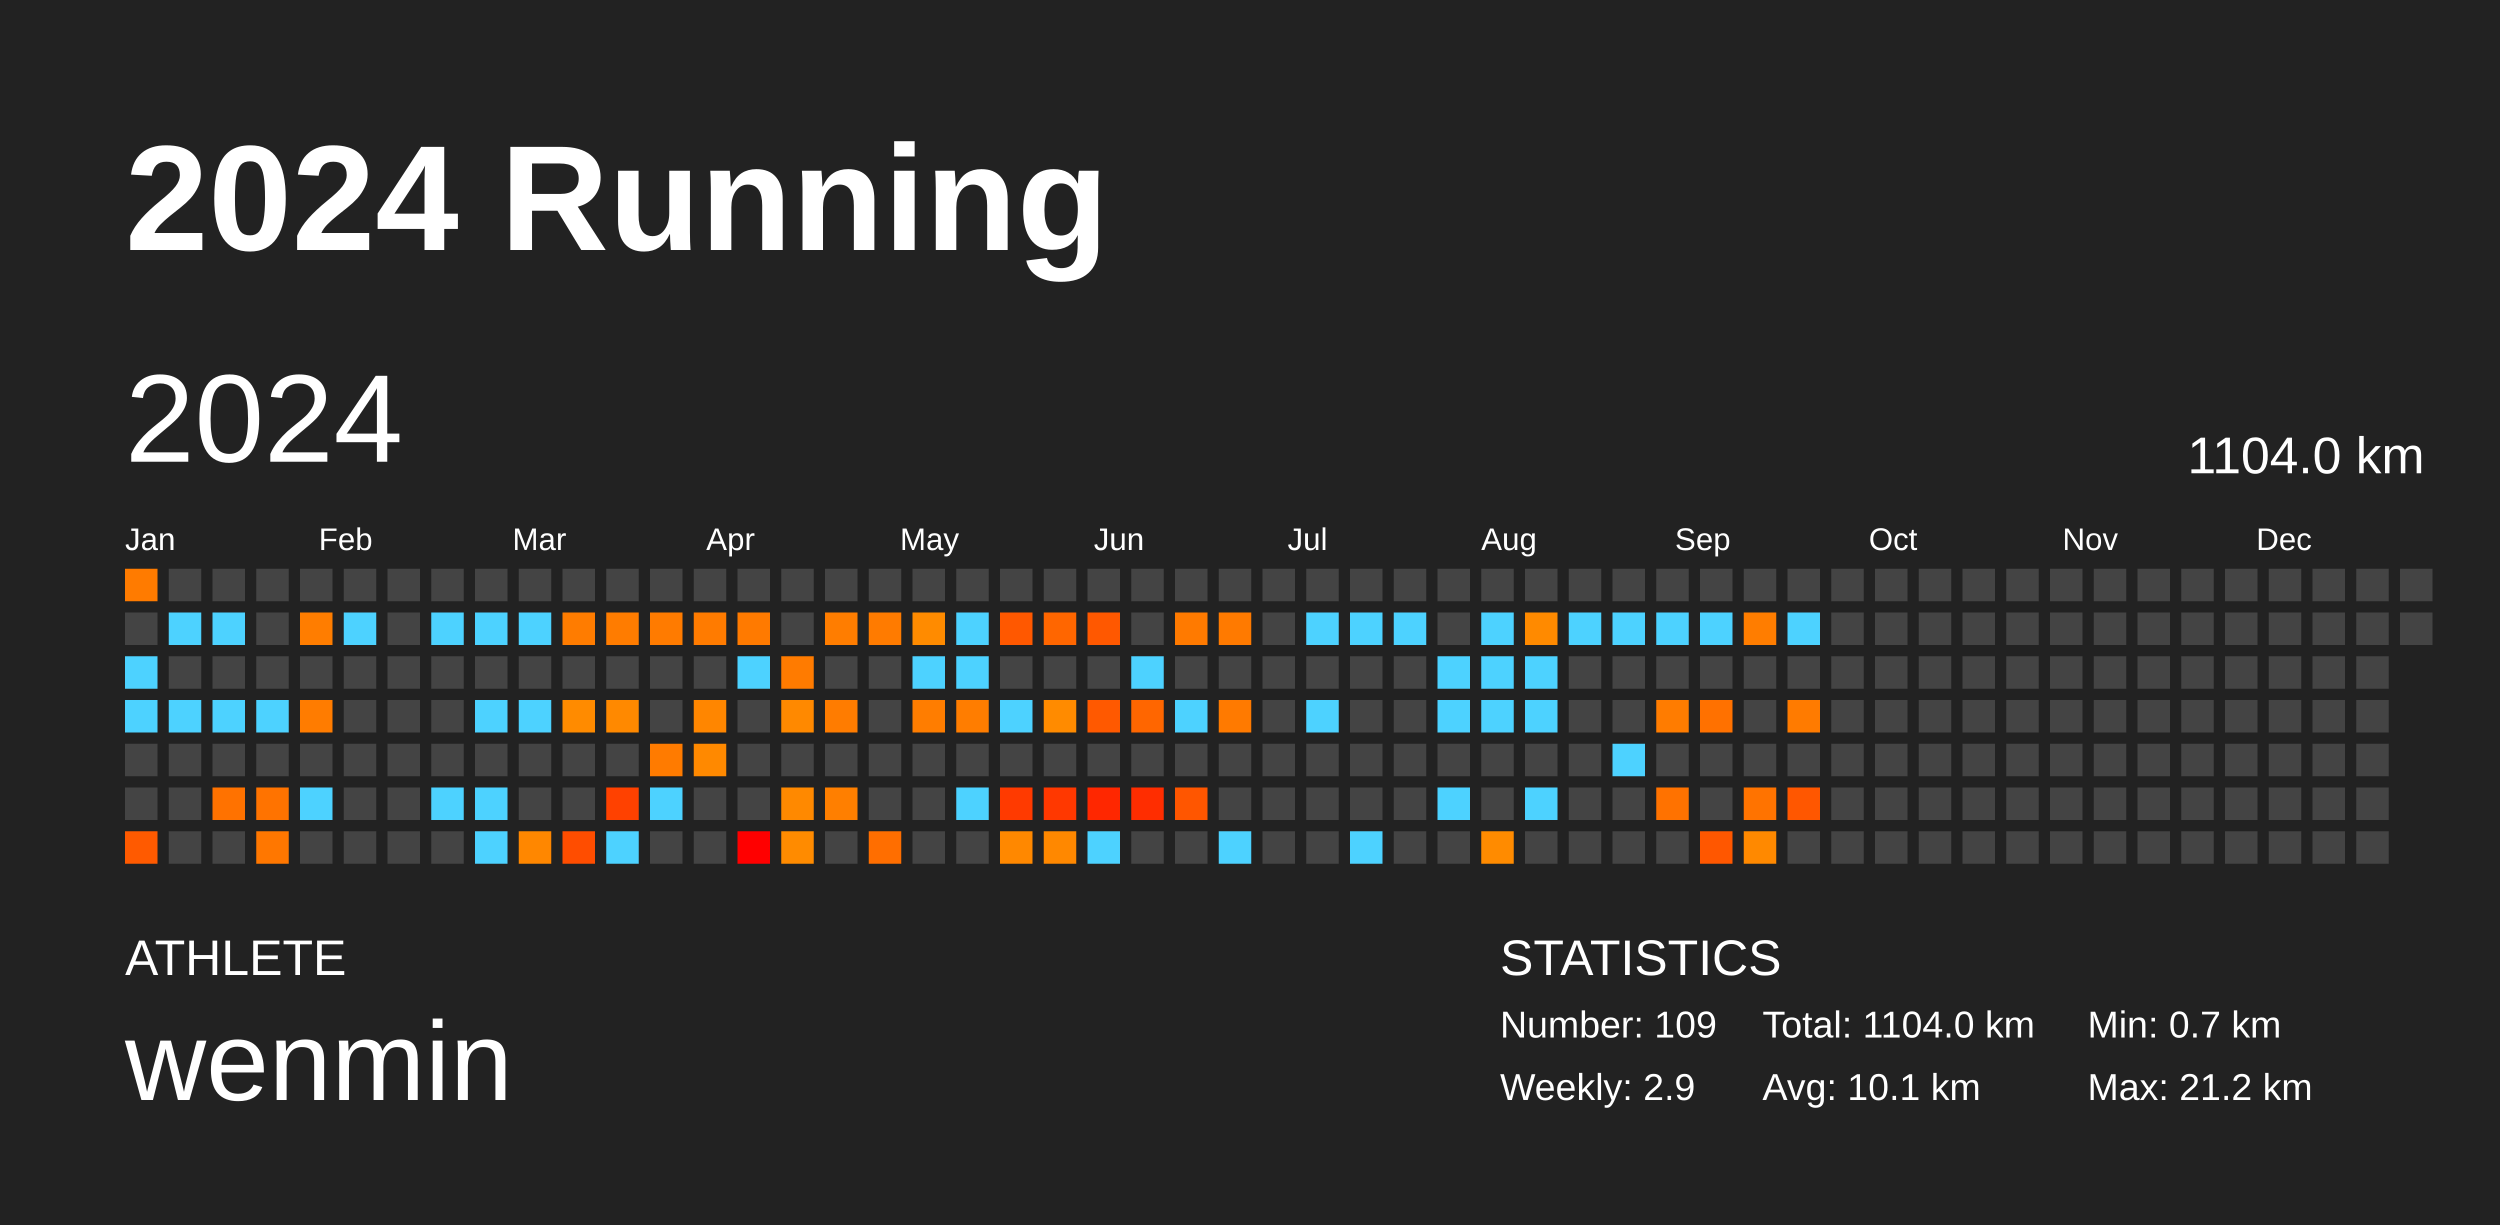
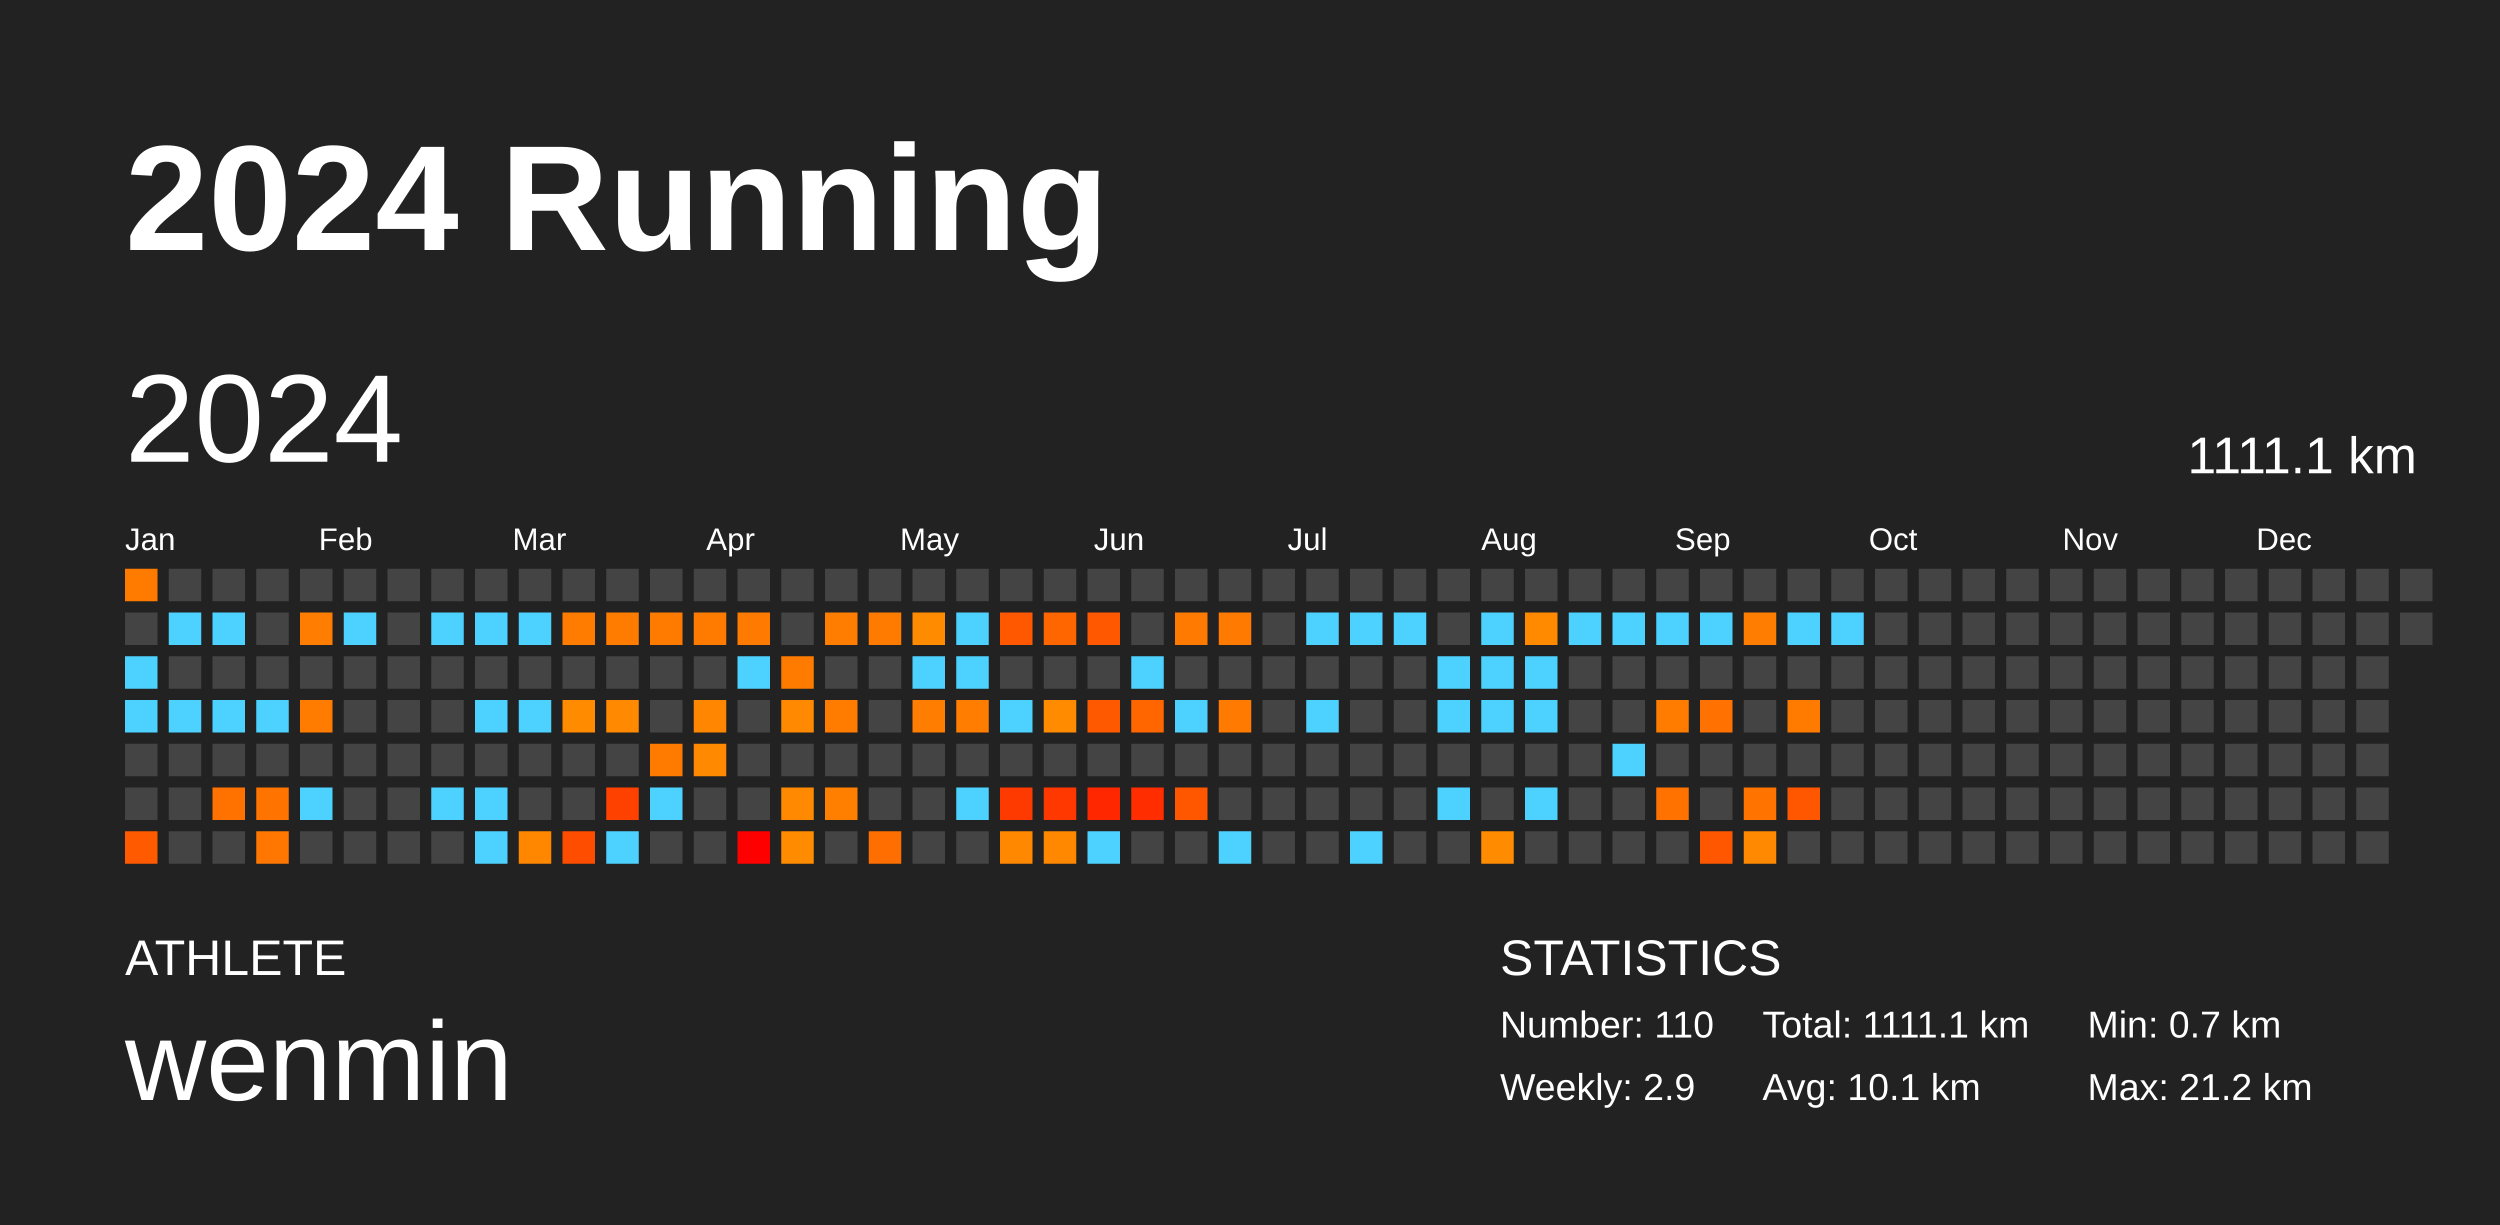
<svg xmlns="http://www.w3.org/2000/svg" baseProfile="full" height="98mm" version="1.1" viewBox="0,0,200,98" width="200mm">
  <defs />
  <rect fill="#222222" height="98" width="200" x="0" y="0" />
  <text fill="#FFFFFF" style="font-size:12px; font-family:Arial; font-weight:bold;" x="10" y="20">2024 Running</text>
  <text fill="#FFFFFF" style="font-size:4px; font-family:Arial" x="10" y="78">ATHLETE</text>
  <text fill="#FFFFFF" style="font-size:9px; font-family:Arial" x="10" y="88">wenmin</text>
  <text fill="#FFFFFF" style="font-size:4px; font-family:Arial" x="120" y="78">STATISTICS</text>
-   <text fill="#FFFFFF" style="font-size:3px; font-family:Arial" x="120" y="83">Number: 109</text>
+   <text fill="#FFFFFF" style="font-size:3px; font-family:Arial" x="120" y="83">Number: 110</text>
  <text fill="#FFFFFF" style="font-size:3px; font-family:Arial" x="120" y="88">Weekly: 2.9</text>
-   <text fill="#FFFFFF" style="font-size:3px; font-family:Arial" x="141" y="83">Total: 1104.0 km</text>
+   <text fill="#FFFFFF" style="font-size:3px; font-family:Arial" x="141" y="83">Total: 1111.1 km</text>
  <text fill="#FFFFFF" style="font-size:3px; font-family:Arial" x="141" y="88">Avg: 10.1 km</text>
  <text fill="#FFFFFF" style="font-size:3px; font-family:Arial" x="167" y="83">Min: 0.7 km</text>
  <text fill="#FFFFFF" style="font-size:3px; font-family:Arial" x="167" y="88">Max: 21.2 km</text>
  <text dominant-baseline="hanging" fill="#FFFFFF" style="font-size:10.0px; font-family:Arial;" x="10" y="30">2024</text>
-   <text dominant-baseline="hanging" fill="#FFFFFF" style="font-size:4.125px; font-family:Arial;" x="175" y="35">1104.0 km</text>
+   <text dominant-baseline="hanging" fill="#FFFFFF" style="font-size:4.125px; font-family:Arial;" x="175" y="35">1111.1 km</text>
  <text fill="#FFFFFF" style="font-size:2.5px; font-family:Arial" x="10.0" y="44">Jan</text>
  <text fill="#FFFFFF" style="font-size:2.5px; font-family:Arial" x="25.5" y="44">Feb</text>
  <text fill="#FFFFFF" style="font-size:2.5px; font-family:Arial" x="41.0" y="44">Mar</text>
  <text fill="#FFFFFF" style="font-size:2.5px; font-family:Arial" x="56.5" y="44">Apr</text>
  <text fill="#FFFFFF" style="font-size:2.5px; font-family:Arial" x="72.0" y="44">May</text>
  <text fill="#FFFFFF" style="font-size:2.5px; font-family:Arial" x="87.5" y="44">Jun</text>
  <text fill="#FFFFFF" style="font-size:2.5px; font-family:Arial" x="103.0" y="44">Jul</text>
  <text fill="#FFFFFF" style="font-size:2.5px; font-family:Arial" x="118.5" y="44">Aug</text>
  <text fill="#FFFFFF" style="font-size:2.5px; font-family:Arial" x="134.0" y="44">Sep</text>
  <text fill="#FFFFFF" style="font-size:2.5px; font-family:Arial" x="149.5" y="44">Oct</text>
  <text fill="#FFFFFF" style="font-size:2.5px; font-family:Arial" x="165.0" y="44">Nov</text>
  <text fill="#FFFFFF" style="font-size:2.5px; font-family:Arial" x="180.5" y="44">Dec</text>
  <rect fill="#ff7b00" height="2.6" width="2.6" x="10.0" y="45.5" />
  <rect fill="#444444" height="2.6" width="2.6" x="10.0" y="49.0" />
  <rect fill="#4dd2ff" height="2.6" width="2.6" x="10.0" y="52.5" />
  <rect fill="#4dd2ff" height="2.6" width="2.6" x="10.0" y="56.0" />
  <rect fill="#444444" height="2.6" width="2.6" x="10.0" y="59.5" />
  <rect fill="#444444" height="2.6" width="2.6" x="10.0" y="63.0" />
  <rect fill="#ff5a00" height="2.6" width="2.6" x="10.0" y="66.5" />
  <rect fill="#444444" height="2.6" width="2.6" x="13.5" y="45.5" />
  <rect fill="#4dd2ff" height="2.6" width="2.6" x="13.5" y="49.0" />
  <rect fill="#444444" height="2.6" width="2.6" x="13.5" y="52.5" />
  <rect fill="#4dd2ff" height="2.6" width="2.6" x="13.5" y="56.0" />
  <rect fill="#444444" height="2.6" width="2.6" x="13.5" y="59.5" />
  <rect fill="#444444" height="2.6" width="2.6" x="13.5" y="63.0" />
  <rect fill="#444444" height="2.6" width="2.6" x="13.5" y="66.5" />
  <rect fill="#444444" height="2.6" width="2.6" x="17.0" y="45.5" />
  <rect fill="#4dd2ff" height="2.6" width="2.6" x="17.0" y="49.0" />
  <rect fill="#444444" height="2.6" width="2.6" x="17.0" y="52.5" />
  <rect fill="#4dd2ff" height="2.6" width="2.6" x="17.0" y="56.0" />
  <rect fill="#444444" height="2.6" width="2.6" x="17.0" y="59.5" />
  <rect fill="#ff7200" height="2.6" width="2.6" x="17.0" y="63.0" />
  <rect fill="#444444" height="2.6" width="2.6" x="17.0" y="66.5" />
  <rect fill="#444444" height="2.6" width="2.6" x="20.5" y="45.5" />
  <rect fill="#444444" height="2.6" width="2.6" x="20.5" y="49.0" />
  <rect fill="#444444" height="2.6" width="2.6" x="20.5" y="52.5" />
  <rect fill="#4dd2ff" height="2.6" width="2.6" x="20.5" y="56.0" />
  <rect fill="#444444" height="2.6" width="2.6" x="20.5" y="59.5" />
  <rect fill="#ff7300" height="2.6" width="2.6" x="20.5" y="63.0" />
  <rect fill="#ff7700" height="2.6" width="2.6" x="20.5" y="66.5" />
  <rect fill="#444444" height="2.6" width="2.6" x="24.0" y="45.5" />
  <rect fill="#ff7d00" height="2.6" width="2.6" x="24.0" y="49.0" />
  <rect fill="#444444" height="2.6" width="2.6" x="24.0" y="52.5" />
  <rect fill="#ff7c00" height="2.6" width="2.6" x="24.0" y="56.0" />
  <rect fill="#444444" height="2.6" width="2.6" x="24.0" y="59.5" />
  <rect fill="#4dd2ff" height="2.6" width="2.6" x="24.0" y="63.0" />
  <rect fill="#444444" height="2.6" width="2.6" x="24.0" y="66.5" />
  <rect fill="#444444" height="2.6" width="2.6" x="27.5" y="45.5" />
  <rect fill="#4dd2ff" height="2.6" width="2.6" x="27.5" y="49.0" />
  <rect fill="#444444" height="2.6" width="2.6" x="27.5" y="52.5" />
  <rect fill="#444444" height="2.6" width="2.6" x="27.5" y="56.0" />
  <rect fill="#444444" height="2.6" width="2.6" x="27.5" y="59.5" />
  <rect fill="#444444" height="2.6" width="2.6" x="27.5" y="63.0" />
  <rect fill="#444444" height="2.6" width="2.6" x="27.5" y="66.5" />
  <rect fill="#444444" height="2.6" width="2.6" x="31.0" y="45.5" />
  <rect fill="#444444" height="2.6" width="2.6" x="31.0" y="49.0" />
  <rect fill="#444444" height="2.6" width="2.6" x="31.0" y="52.5" />
  <rect fill="#444444" height="2.6" width="2.6" x="31.0" y="56.0" />
  <rect fill="#444444" height="2.6" width="2.6" x="31.0" y="59.5" />
  <rect fill="#444444" height="2.6" width="2.6" x="31.0" y="63.0" />
  <rect fill="#444444" height="2.6" width="2.6" x="31.0" y="66.5" />
  <rect fill="#444444" height="2.6" width="2.6" x="34.5" y="45.5" />
  <rect fill="#4dd2ff" height="2.6" width="2.6" x="34.5" y="49.0" />
  <rect fill="#444444" height="2.6" width="2.6" x="34.5" y="52.5" />
  <rect fill="#444444" height="2.6" width="2.6" x="34.5" y="56.0" />
  <rect fill="#444444" height="2.6" width="2.6" x="34.5" y="59.5" />
  <rect fill="#4dd2ff" height="2.6" width="2.6" x="34.5" y="63.0" />
  <rect fill="#444444" height="2.6" width="2.6" x="34.5" y="66.5" />
  <rect fill="#444444" height="2.6" width="2.6" x="38.0" y="45.5" />
  <rect fill="#4dd2ff" height="2.6" width="2.6" x="38.0" y="49.0" />
  <rect fill="#444444" height="2.6" width="2.6" x="38.0" y="52.5" />
  <rect fill="#4dd2ff" height="2.6" width="2.6" x="38.0" y="56.0" />
  <rect fill="#444444" height="2.6" width="2.6" x="38.0" y="59.5" />
  <rect fill="#4dd2ff" height="2.6" width="2.6" x="38.0" y="63.0" />
  <rect fill="#4dd2ff" height="2.6" width="2.6" x="38.0" y="66.5" />
  <rect fill="#444444" height="2.6" width="2.6" x="41.5" y="45.5" />
  <rect fill="#4dd2ff" height="2.6" width="2.6" x="41.5" y="49.0" />
  <rect fill="#444444" height="2.6" width="2.6" x="41.5" y="52.5" />
  <rect fill="#4dd2ff" height="2.6" width="2.6" x="41.5" y="56.0" />
  <rect fill="#444444" height="2.6" width="2.6" x="41.5" y="59.5" />
  <rect fill="#444444" height="2.6" width="2.6" x="41.5" y="63.0" />
  <rect fill="#ff8700" height="2.6" width="2.6" x="41.5" y="66.5" />
  <rect fill="#444444" height="2.6" width="2.6" x="45.0" y="45.5" />
  <rect fill="#ff7c00" height="2.6" width="2.6" x="45.0" y="49.0" />
  <rect fill="#444444" height="2.6" width="2.6" x="45.0" y="52.5" />
  <rect fill="#ff8b00" height="2.6" width="2.6" x="45.0" y="56.0" />
  <rect fill="#444444" height="2.6" width="2.6" x="45.0" y="59.5" />
  <rect fill="#444444" height="2.6" width="2.6" x="45.0" y="63.0" />
  <rect fill="#ff4d00" height="2.6" width="2.6" x="45.0" y="66.5" />
  <rect fill="#444444" height="2.6" width="2.6" x="48.5" y="45.5" />
  <rect fill="#ff7c00" height="2.6" width="2.6" x="48.5" y="49.0" />
  <rect fill="#444444" height="2.6" width="2.6" x="48.5" y="52.5" />
  <rect fill="#ff8900" height="2.6" width="2.6" x="48.5" y="56.0" />
  <rect fill="#444444" height="2.6" width="2.6" x="48.5" y="59.5" />
  <rect fill="#ff4100" height="2.6" width="2.6" x="48.5" y="63.0" />
  <rect fill="#4dd2ff" height="2.6" width="2.6" x="48.5" y="66.5" />
  <rect fill="#444444" height="2.6" width="2.6" x="52.0" y="45.5" />
  <rect fill="#ff7b00" height="2.6" width="2.6" x="52.0" y="49.0" />
  <rect fill="#444444" height="2.6" width="2.6" x="52.0" y="52.5" />
  <rect fill="#444444" height="2.6" width="2.6" x="52.0" y="56.0" />
  <rect fill="#ff7b00" height="2.6" width="2.6" x="52.0" y="59.5" />
  <rect fill="#4dd2ff" height="2.6" width="2.6" x="52.0" y="63.0" />
  <rect fill="#444444" height="2.6" width="2.6" x="52.0" y="66.5" />
  <rect fill="#444444" height="2.6" width="2.6" x="55.5" y="45.5" />
  <rect fill="#ff7b00" height="2.6" width="2.6" x="55.5" y="49.0" />
  <rect fill="#444444" height="2.6" width="2.6" x="55.5" y="52.5" />
  <rect fill="#ff8600" height="2.6" width="2.6" x="55.5" y="56.0" />
  <rect fill="#ff8900" height="2.6" width="2.6" x="55.5" y="59.5" />
  <rect fill="#444444" height="2.6" width="2.6" x="55.5" y="63.0" />
  <rect fill="#444444" height="2.6" width="2.6" x="55.5" y="66.5" />
  <rect fill="#444444" height="2.6" width="2.6" x="59.0" y="45.5" />
  <rect fill="#ff7a00" height="2.6" width="2.6" x="59.0" y="49.0" />
  <rect fill="#4dd2ff" height="2.6" width="2.6" x="59.0" y="52.5" />
  <rect fill="#444444" height="2.6" width="2.6" x="59.0" y="56.0" />
  <rect fill="#444444" height="2.6" width="2.6" x="59.0" y="59.5" />
  <rect fill="#444444" height="2.6" width="2.6" x="59.0" y="63.0" />
  <rect fill="red" height="2.6" width="2.6" x="59.0" y="66.5" />
  <rect fill="#444444" height="2.6" width="2.6" x="62.5" y="45.5" />
  <rect fill="#444444" height="2.6" width="2.6" x="62.5" y="49.0" />
  <rect fill="#ff7b00" height="2.6" width="2.6" x="62.5" y="52.5" />
  <rect fill="#ff8900" height="2.6" width="2.6" x="62.5" y="56.0" />
  <rect fill="#444444" height="2.6" width="2.6" x="62.5" y="59.5" />
  <rect fill="#ff8900" height="2.6" width="2.6" x="62.5" y="63.0" />
  <rect fill="#ff8b00" height="2.6" width="2.6" x="62.5" y="66.5" />
  <rect fill="#444444" height="2.6" width="2.6" x="66.0" y="45.5" />
  <rect fill="#ff7d00" height="2.6" width="2.6" x="66.0" y="49.0" />
  <rect fill="#444444" height="2.6" width="2.6" x="66.0" y="52.5" />
  <rect fill="#ff7c00" height="2.6" width="2.6" x="66.0" y="56.0" />
  <rect fill="#444444" height="2.6" width="2.6" x="66.0" y="59.5" />
  <rect fill="#ff7f00" height="2.6" width="2.6" x="66.0" y="63.0" />
  <rect fill="#444444" height="2.6" width="2.6" x="66.0" y="66.5" />
  <rect fill="#444444" height="2.6" width="2.6" x="69.5" y="45.5" />
  <rect fill="#ff7b00" height="2.6" width="2.6" x="69.5" y="49.0" />
  <rect fill="#444444" height="2.6" width="2.6" x="69.5" y="52.5" />
  <rect fill="#444444" height="2.6" width="2.6" x="69.5" y="56.0" />
  <rect fill="#444444" height="2.6" width="2.6" x="69.5" y="59.5" />
  <rect fill="#444444" height="2.6" width="2.6" x="69.5" y="63.0" />
  <rect fill="#ff6e00" height="2.6" width="2.6" x="69.5" y="66.5" />
  <rect fill="#444444" height="2.6" width="2.6" x="73.0" y="45.5" />
  <rect fill="#ff8b00" height="2.6" width="2.6" x="73.0" y="49.0" />
  <rect fill="#4dd2ff" height="2.6" width="2.6" x="73.0" y="52.5" />
  <rect fill="#ff7d00" height="2.6" width="2.6" x="73.0" y="56.0" />
  <rect fill="#444444" height="2.6" width="2.6" x="73.0" y="59.5" />
  <rect fill="#444444" height="2.6" width="2.6" x="73.0" y="63.0" />
  <rect fill="#444444" height="2.6" width="2.6" x="73.0" y="66.5" />
  <rect fill="#444444" height="2.6" width="2.6" x="76.5" y="45.5" />
  <rect fill="#4dd2ff" height="2.6" width="2.6" x="76.5" y="49.0" />
  <rect fill="#4dd2ff" height="2.6" width="2.6" x="76.5" y="52.5" />
  <rect fill="#ff7d00" height="2.6" width="2.6" x="76.5" y="56.0" />
  <rect fill="#444444" height="2.6" width="2.6" x="76.5" y="59.5" />
  <rect fill="#4dd2ff" height="2.6" width="2.6" x="76.5" y="63.0" />
  <rect fill="#444444" height="2.6" width="2.6" x="76.5" y="66.5" />
  <rect fill="#444444" height="2.6" width="2.6" x="80.0" y="45.5" />
  <rect fill="#ff5800" height="2.6" width="2.6" x="80.0" y="49.0" />
  <rect fill="#444444" height="2.6" width="2.6" x="80.0" y="52.5" />
  <rect fill="#4dd2ff" height="2.6" width="2.6" x="80.0" y="56.0" />
  <rect fill="#444444" height="2.6" width="2.6" x="80.0" y="59.5" />
  <rect fill="#ff3a00" height="2.6" width="2.6" x="80.0" y="63.0" />
  <rect fill="#ff8800" height="2.6" width="2.6" x="80.0" y="66.5" />
  <rect fill="#444444" height="2.6" width="2.6" x="83.5" y="45.5" />
  <rect fill="#ff6600" height="2.6" width="2.6" x="83.5" y="49.0" />
  <rect fill="#444444" height="2.6" width="2.6" x="83.5" y="52.5" />
  <rect fill="#ff8b00" height="2.6" width="2.6" x="83.5" y="56.0" />
  <rect fill="#444444" height="2.6" width="2.6" x="83.5" y="59.5" />
  <rect fill="#ff3800" height="2.6" width="2.6" x="83.5" y="63.0" />
  <rect fill="#ff8800" height="2.6" width="2.6" x="83.5" y="66.5" />
  <rect fill="#444444" height="2.6" width="2.6" x="87.0" y="45.5" />
  <rect fill="#ff5800" height="2.6" width="2.6" x="87.0" y="49.0" />
  <rect fill="#444444" height="2.6" width="2.6" x="87.0" y="52.5" />
  <rect fill="#ff5900" height="2.6" width="2.6" x="87.0" y="56.0" />
  <rect fill="#444444" height="2.6" width="2.6" x="87.0" y="59.5" />
  <rect fill="#ff2700" height="2.6" width="2.6" x="87.0" y="63.0" />
  <rect fill="#4dd2ff" height="2.6" width="2.6" x="87.0" y="66.5" />
  <rect fill="#444444" height="2.6" width="2.6" x="90.5" y="45.5" />
  <rect fill="#444444" height="2.6" width="2.6" x="90.5" y="49.0" />
  <rect fill="#4dd2ff" height="2.6" width="2.6" x="90.5" y="52.5" />
  <rect fill="#ff6600" height="2.6" width="2.6" x="90.5" y="56.0" />
  <rect fill="#444444" height="2.6" width="2.6" x="90.5" y="59.5" />
  <rect fill="#ff2d00" height="2.6" width="2.6" x="90.5" y="63.0" />
  <rect fill="#444444" height="2.6" width="2.6" x="90.5" y="66.5" />
  <rect fill="#444444" height="2.6" width="2.6" x="94.0" y="45.5" />
  <rect fill="#ff7a00" height="2.6" width="2.6" x="94.0" y="49.0" />
  <rect fill="#444444" height="2.6" width="2.6" x="94.0" y="52.5" />
  <rect fill="#4dd2ff" height="2.6" width="2.6" x="94.0" y="56.0" />
  <rect fill="#444444" height="2.6" width="2.6" x="94.0" y="59.5" />
  <rect fill="#ff5600" height="2.6" width="2.6" x="94.0" y="63.0" />
  <rect fill="#444444" height="2.6" width="2.6" x="94.0" y="66.5" />
  <rect fill="#444444" height="2.6" width="2.6" x="97.5" y="45.5" />
  <rect fill="#ff7a00" height="2.6" width="2.6" x="97.5" y="49.0" />
  <rect fill="#444444" height="2.6" width="2.6" x="97.5" y="52.5" />
  <rect fill="#ff7a00" height="2.6" width="2.6" x="97.5" y="56.0" />
  <rect fill="#444444" height="2.6" width="2.6" x="97.5" y="59.5" />
  <rect fill="#444444" height="2.6" width="2.6" x="97.5" y="63.0" />
  <rect fill="#4dd2ff" height="2.6" width="2.6" x="97.5" y="66.5" />
  <rect fill="#444444" height="2.6" width="2.6" x="101.0" y="45.5" />
  <rect fill="#444444" height="2.6" width="2.6" x="101.0" y="49.0" />
  <rect fill="#444444" height="2.6" width="2.6" x="101.0" y="52.5" />
  <rect fill="#444444" height="2.6" width="2.6" x="101.0" y="56.0" />
  <rect fill="#444444" height="2.6" width="2.6" x="101.0" y="59.5" />
  <rect fill="#444444" height="2.6" width="2.6" x="101.0" y="63.0" />
  <rect fill="#444444" height="2.6" width="2.6" x="101.0" y="66.5" />
  <rect fill="#444444" height="2.6" width="2.6" x="104.5" y="45.5" />
  <rect fill="#4dd2ff" height="2.6" width="2.6" x="104.5" y="49.0" />
  <rect fill="#444444" height="2.6" width="2.6" x="104.5" y="52.5" />
  <rect fill="#4dd2ff" height="2.6" width="2.6" x="104.5" y="56.0" />
  <rect fill="#444444" height="2.6" width="2.6" x="104.5" y="59.5" />
  <rect fill="#444444" height="2.6" width="2.6" x="104.5" y="63.0" />
  <rect fill="#444444" height="2.6" width="2.6" x="104.5" y="66.5" />
  <rect fill="#444444" height="2.6" width="2.6" x="108.0" y="45.5" />
  <rect fill="#4dd2ff" height="2.6" width="2.6" x="108.0" y="49.0" />
  <rect fill="#444444" height="2.6" width="2.6" x="108.0" y="52.5" />
  <rect fill="#444444" height="2.6" width="2.6" x="108.0" y="56.0" />
  <rect fill="#444444" height="2.6" width="2.6" x="108.0" y="59.5" />
  <rect fill="#444444" height="2.6" width="2.6" x="108.0" y="63.0" />
  <rect fill="#4dd2ff" height="2.6" width="2.6" x="108.0" y="66.5" />
  <rect fill="#444444" height="2.6" width="2.6" x="111.5" y="45.5" />
  <rect fill="#4dd2ff" height="2.6" width="2.6" x="111.5" y="49.0" />
  <rect fill="#444444" height="2.6" width="2.6" x="111.5" y="52.5" />
  <rect fill="#444444" height="2.6" width="2.6" x="111.5" y="56.0" />
  <rect fill="#444444" height="2.6" width="2.6" x="111.5" y="59.5" />
  <rect fill="#444444" height="2.6" width="2.6" x="111.5" y="63.0" />
  <rect fill="#444444" height="2.6" width="2.6" x="111.5" y="66.5" />
  <rect fill="#444444" height="2.6" width="2.6" x="115.0" y="45.5" />
  <rect fill="#444444" height="2.6" width="2.6" x="115.0" y="49.0" />
  <rect fill="#4dd2ff" height="2.6" width="2.6" x="115.0" y="52.5" />
  <rect fill="#4dd2ff" height="2.6" width="2.6" x="115.0" y="56.0" />
  <rect fill="#444444" height="2.6" width="2.6" x="115.0" y="59.5" />
  <rect fill="#4dd2ff" height="2.6" width="2.6" x="115.0" y="63.0" />
  <rect fill="#444444" height="2.6" width="2.6" x="115.0" y="66.5" />
  <rect fill="#444444" height="2.6" width="2.6" x="118.5" y="45.5" />
  <rect fill="#4dd2ff" height="2.6" width="2.6" x="118.5" y="49.0" />
  <rect fill="#4dd2ff" height="2.6" width="2.6" x="118.5" y="52.5" />
  <rect fill="#4dd2ff" height="2.6" width="2.6" x="118.5" y="56.0" />
  <rect fill="#444444" height="2.6" width="2.6" x="118.5" y="59.5" />
  <rect fill="#444444" height="2.6" width="2.6" x="118.5" y="63.0" />
  <rect fill="#ff8b00" height="2.6" width="2.6" x="118.5" y="66.5" />
  <rect fill="#444444" height="2.6" width="2.6" x="122.0" y="45.5" />
  <rect fill="#ff8a00" height="2.6" width="2.6" x="122.0" y="49.0" />
  <rect fill="#4dd2ff" height="2.6" width="2.6" x="122.0" y="52.5" />
  <rect fill="#4dd2ff" height="2.6" width="2.6" x="122.0" y="56.0" />
  <rect fill="#444444" height="2.6" width="2.6" x="122.0" y="59.5" />
  <rect fill="#4dd2ff" height="2.6" width="2.6" x="122.0" y="63.0" />
  <rect fill="#444444" height="2.6" width="2.6" x="122.0" y="66.5" />
  <rect fill="#444444" height="2.6" width="2.6" x="125.5" y="45.5" />
  <rect fill="#4dd2ff" height="2.6" width="2.6" x="125.5" y="49.0" />
  <rect fill="#444444" height="2.6" width="2.6" x="125.5" y="52.5" />
  <rect fill="#444444" height="2.6" width="2.6" x="125.5" y="56.0" />
  <rect fill="#444444" height="2.6" width="2.6" x="125.5" y="59.5" />
  <rect fill="#444444" height="2.6" width="2.6" x="125.5" y="63.0" />
  <rect fill="#444444" height="2.6" width="2.6" x="125.5" y="66.5" />
  <rect fill="#444444" height="2.6" width="2.6" x="129.0" y="45.5" />
  <rect fill="#4dd2ff" height="2.6" width="2.6" x="129.0" y="49.0" />
  <rect fill="#444444" height="2.6" width="2.6" x="129.0" y="52.5" />
  <rect fill="#444444" height="2.6" width="2.6" x="129.0" y="56.0" />
  <rect fill="#4dd2ff" height="2.6" width="2.6" x="129.0" y="59.5" />
  <rect fill="#444444" height="2.6" width="2.6" x="129.0" y="63.0" />
  <rect fill="#444444" height="2.6" width="2.6" x="129.0" y="66.5" />
  <rect fill="#444444" height="2.6" width="2.6" x="132.5" y="45.5" />
  <rect fill="#4dd2ff" height="2.6" width="2.6" x="132.5" y="49.0" />
  <rect fill="#444444" height="2.6" width="2.6" x="132.5" y="52.5" />
  <rect fill="#ff7c00" height="2.6" width="2.6" x="132.5" y="56.0" />
  <rect fill="#444444" height="2.6" width="2.6" x="132.5" y="59.5" />
  <rect fill="#ff7200" height="2.6" width="2.6" x="132.5" y="63.0" />
  <rect fill="#444444" height="2.6" width="2.6" x="132.5" y="66.5" />
  <rect fill="#444444" height="2.6" width="2.6" x="136.0" y="45.5" />
  <rect fill="#4dd2ff" height="2.6" width="2.6" x="136.0" y="49.0" />
  <rect fill="#444444" height="2.6" width="2.6" x="136.0" y="52.5" />
  <rect fill="#ff7100" height="2.6" width="2.6" x="136.0" y="56.0" />
  <rect fill="#444444" height="2.6" width="2.6" x="136.0" y="59.5" />
  <rect fill="#444444" height="2.6" width="2.6" x="136.0" y="63.0" />
  <rect fill="#ff5700" height="2.6" width="2.6" x="136.0" y="66.5" />
  <rect fill="#444444" height="2.6" width="2.6" x="139.5" y="45.5" />
  <rect fill="#ff7d00" height="2.6" width="2.6" x="139.5" y="49.0" />
  <rect fill="#444444" height="2.6" width="2.6" x="139.5" y="52.5" />
  <rect fill="#444444" height="2.6" width="2.6" x="139.5" y="56.0" />
  <rect fill="#444444" height="2.6" width="2.6" x="139.5" y="59.5" />
  <rect fill="#ff7300" height="2.6" width="2.6" x="139.5" y="63.0" />
  <rect fill="#ff8900" height="2.6" width="2.6" x="139.5" y="66.5" />
  <rect fill="#444444" height="2.6" width="2.6" x="143.0" y="45.5" />
  <rect fill="#4dd2ff" height="2.6" width="2.6" x="143.0" y="49.0" />
  <rect fill="#444444" height="2.6" width="2.6" x="143.0" y="52.5" />
  <rect fill="#ff7b00" height="2.6" width="2.6" x="143.0" y="56.0" />
  <rect fill="#444444" height="2.6" width="2.6" x="143.0" y="59.5" />
  <rect fill="#ff5700" height="2.6" width="2.6" x="143.0" y="63.0" />
  <rect fill="#444444" height="2.6" width="2.6" x="143.0" y="66.5" />
  <rect fill="#444444" height="2.6" width="2.6" x="146.5" y="45.5" />
-   <rect fill="#444444" height="2.6" width="2.6" x="146.5" y="49.0" />
+   <rect fill="#4dd2ff" height="2.6" width="2.6" x="146.5" y="49.0" />
  <rect fill="#444444" height="2.6" width="2.6" x="146.5" y="52.5" />
  <rect fill="#444444" height="2.6" width="2.6" x="146.5" y="56.0" />
  <rect fill="#444444" height="2.6" width="2.6" x="146.5" y="59.5" />
  <rect fill="#444444" height="2.6" width="2.6" x="146.5" y="63.0" />
  <rect fill="#444444" height="2.6" width="2.6" x="146.5" y="66.5" />
  <rect fill="#444444" height="2.6" width="2.6" x="150.0" y="45.5" />
  <rect fill="#444444" height="2.6" width="2.6" x="150.0" y="49.0" />
  <rect fill="#444444" height="2.6" width="2.6" x="150.0" y="52.5" />
  <rect fill="#444444" height="2.6" width="2.6" x="150.0" y="56.0" />
  <rect fill="#444444" height="2.6" width="2.6" x="150.0" y="59.5" />
  <rect fill="#444444" height="2.6" width="2.6" x="150.0" y="63.0" />
  <rect fill="#444444" height="2.6" width="2.6" x="150.0" y="66.5" />
  <rect fill="#444444" height="2.6" width="2.6" x="153.5" y="45.5" />
  <rect fill="#444444" height="2.6" width="2.6" x="153.5" y="49.0" />
  <rect fill="#444444" height="2.6" width="2.6" x="153.5" y="52.5" />
  <rect fill="#444444" height="2.6" width="2.6" x="153.5" y="56.0" />
  <rect fill="#444444" height="2.6" width="2.6" x="153.5" y="59.5" />
  <rect fill="#444444" height="2.6" width="2.6" x="153.5" y="63.0" />
  <rect fill="#444444" height="2.6" width="2.6" x="153.5" y="66.5" />
  <rect fill="#444444" height="2.6" width="2.6" x="157.0" y="45.5" />
  <rect fill="#444444" height="2.6" width="2.6" x="157.0" y="49.0" />
  <rect fill="#444444" height="2.6" width="2.6" x="157.0" y="52.5" />
  <rect fill="#444444" height="2.6" width="2.6" x="157.0" y="56.0" />
  <rect fill="#444444" height="2.6" width="2.6" x="157.0" y="59.5" />
  <rect fill="#444444" height="2.6" width="2.6" x="157.0" y="63.0" />
  <rect fill="#444444" height="2.6" width="2.6" x="157.0" y="66.5" />
  <rect fill="#444444" height="2.6" width="2.6" x="160.5" y="45.5" />
  <rect fill="#444444" height="2.6" width="2.6" x="160.5" y="49.0" />
  <rect fill="#444444" height="2.6" width="2.6" x="160.5" y="52.5" />
  <rect fill="#444444" height="2.6" width="2.6" x="160.5" y="56.0" />
  <rect fill="#444444" height="2.6" width="2.6" x="160.5" y="59.5" />
  <rect fill="#444444" height="2.6" width="2.6" x="160.5" y="63.0" />
  <rect fill="#444444" height="2.6" width="2.6" x="160.5" y="66.5" />
  <rect fill="#444444" height="2.6" width="2.6" x="164.0" y="45.5" />
  <rect fill="#444444" height="2.6" width="2.6" x="164.0" y="49.0" />
  <rect fill="#444444" height="2.6" width="2.6" x="164.0" y="52.5" />
  <rect fill="#444444" height="2.6" width="2.6" x="164.0" y="56.0" />
  <rect fill="#444444" height="2.6" width="2.6" x="164.0" y="59.5" />
  <rect fill="#444444" height="2.6" width="2.6" x="164.0" y="63.0" />
  <rect fill="#444444" height="2.6" width="2.6" x="164.0" y="66.5" />
  <rect fill="#444444" height="2.6" width="2.6" x="167.5" y="45.5" />
  <rect fill="#444444" height="2.6" width="2.6" x="167.5" y="49.0" />
  <rect fill="#444444" height="2.6" width="2.6" x="167.5" y="52.5" />
  <rect fill="#444444" height="2.6" width="2.6" x="167.5" y="56.0" />
  <rect fill="#444444" height="2.6" width="2.6" x="167.5" y="59.5" />
  <rect fill="#444444" height="2.6" width="2.6" x="167.5" y="63.0" />
  <rect fill="#444444" height="2.6" width="2.6" x="167.5" y="66.5" />
  <rect fill="#444444" height="2.6" width="2.6" x="171.0" y="45.5" />
  <rect fill="#444444" height="2.6" width="2.6" x="171.0" y="49.0" />
  <rect fill="#444444" height="2.6" width="2.6" x="171.0" y="52.5" />
  <rect fill="#444444" height="2.6" width="2.6" x="171.0" y="56.0" />
  <rect fill="#444444" height="2.6" width="2.6" x="171.0" y="59.5" />
  <rect fill="#444444" height="2.6" width="2.6" x="171.0" y="63.0" />
  <rect fill="#444444" height="2.6" width="2.6" x="171.0" y="66.5" />
  <rect fill="#444444" height="2.6" width="2.6" x="174.5" y="45.5" />
  <rect fill="#444444" height="2.6" width="2.6" x="174.5" y="49.0" />
  <rect fill="#444444" height="2.6" width="2.6" x="174.5" y="52.5" />
  <rect fill="#444444" height="2.6" width="2.6" x="174.5" y="56.0" />
  <rect fill="#444444" height="2.6" width="2.6" x="174.5" y="59.5" />
  <rect fill="#444444" height="2.6" width="2.6" x="174.5" y="63.0" />
  <rect fill="#444444" height="2.6" width="2.6" x="174.5" y="66.5" />
  <rect fill="#444444" height="2.6" width="2.6" x="178.0" y="45.5" />
  <rect fill="#444444" height="2.6" width="2.6" x="178.0" y="49.0" />
  <rect fill="#444444" height="2.6" width="2.6" x="178.0" y="52.5" />
  <rect fill="#444444" height="2.6" width="2.6" x="178.0" y="56.0" />
  <rect fill="#444444" height="2.6" width="2.6" x="178.0" y="59.5" />
  <rect fill="#444444" height="2.6" width="2.6" x="178.0" y="63.0" />
  <rect fill="#444444" height="2.6" width="2.6" x="178.0" y="66.5" />
  <rect fill="#444444" height="2.6" width="2.6" x="181.5" y="45.5" />
  <rect fill="#444444" height="2.6" width="2.6" x="181.5" y="49.0" />
  <rect fill="#444444" height="2.6" width="2.6" x="181.5" y="52.5" />
  <rect fill="#444444" height="2.6" width="2.6" x="181.5" y="56.0" />
  <rect fill="#444444" height="2.6" width="2.6" x="181.5" y="59.5" />
  <rect fill="#444444" height="2.6" width="2.6" x="181.5" y="63.0" />
  <rect fill="#444444" height="2.6" width="2.6" x="181.5" y="66.5" />
  <rect fill="#444444" height="2.6" width="2.6" x="185.0" y="45.5" />
  <rect fill="#444444" height="2.6" width="2.6" x="185.0" y="49.0" />
  <rect fill="#444444" height="2.6" width="2.6" x="185.0" y="52.5" />
  <rect fill="#444444" height="2.6" width="2.6" x="185.0" y="56.0" />
  <rect fill="#444444" height="2.6" width="2.6" x="185.0" y="59.5" />
  <rect fill="#444444" height="2.6" width="2.6" x="185.0" y="63.0" />
  <rect fill="#444444" height="2.6" width="2.6" x="185.0" y="66.5" />
  <rect fill="#444444" height="2.6" width="2.6" x="188.5" y="45.5" />
  <rect fill="#444444" height="2.6" width="2.6" x="188.5" y="49.0" />
  <rect fill="#444444" height="2.6" width="2.6" x="188.5" y="52.5" />
  <rect fill="#444444" height="2.6" width="2.6" x="188.5" y="56.0" />
  <rect fill="#444444" height="2.6" width="2.6" x="188.5" y="59.5" />
  <rect fill="#444444" height="2.6" width="2.6" x="188.5" y="63.0" />
  <rect fill="#444444" height="2.6" width="2.6" x="188.5" y="66.5" />
  <rect fill="#444444" height="2.6" width="2.6" x="192.0" y="45.5" />
  <rect fill="#444444" height="2.6" width="2.6" x="192.0" y="49.0" />
</svg>
